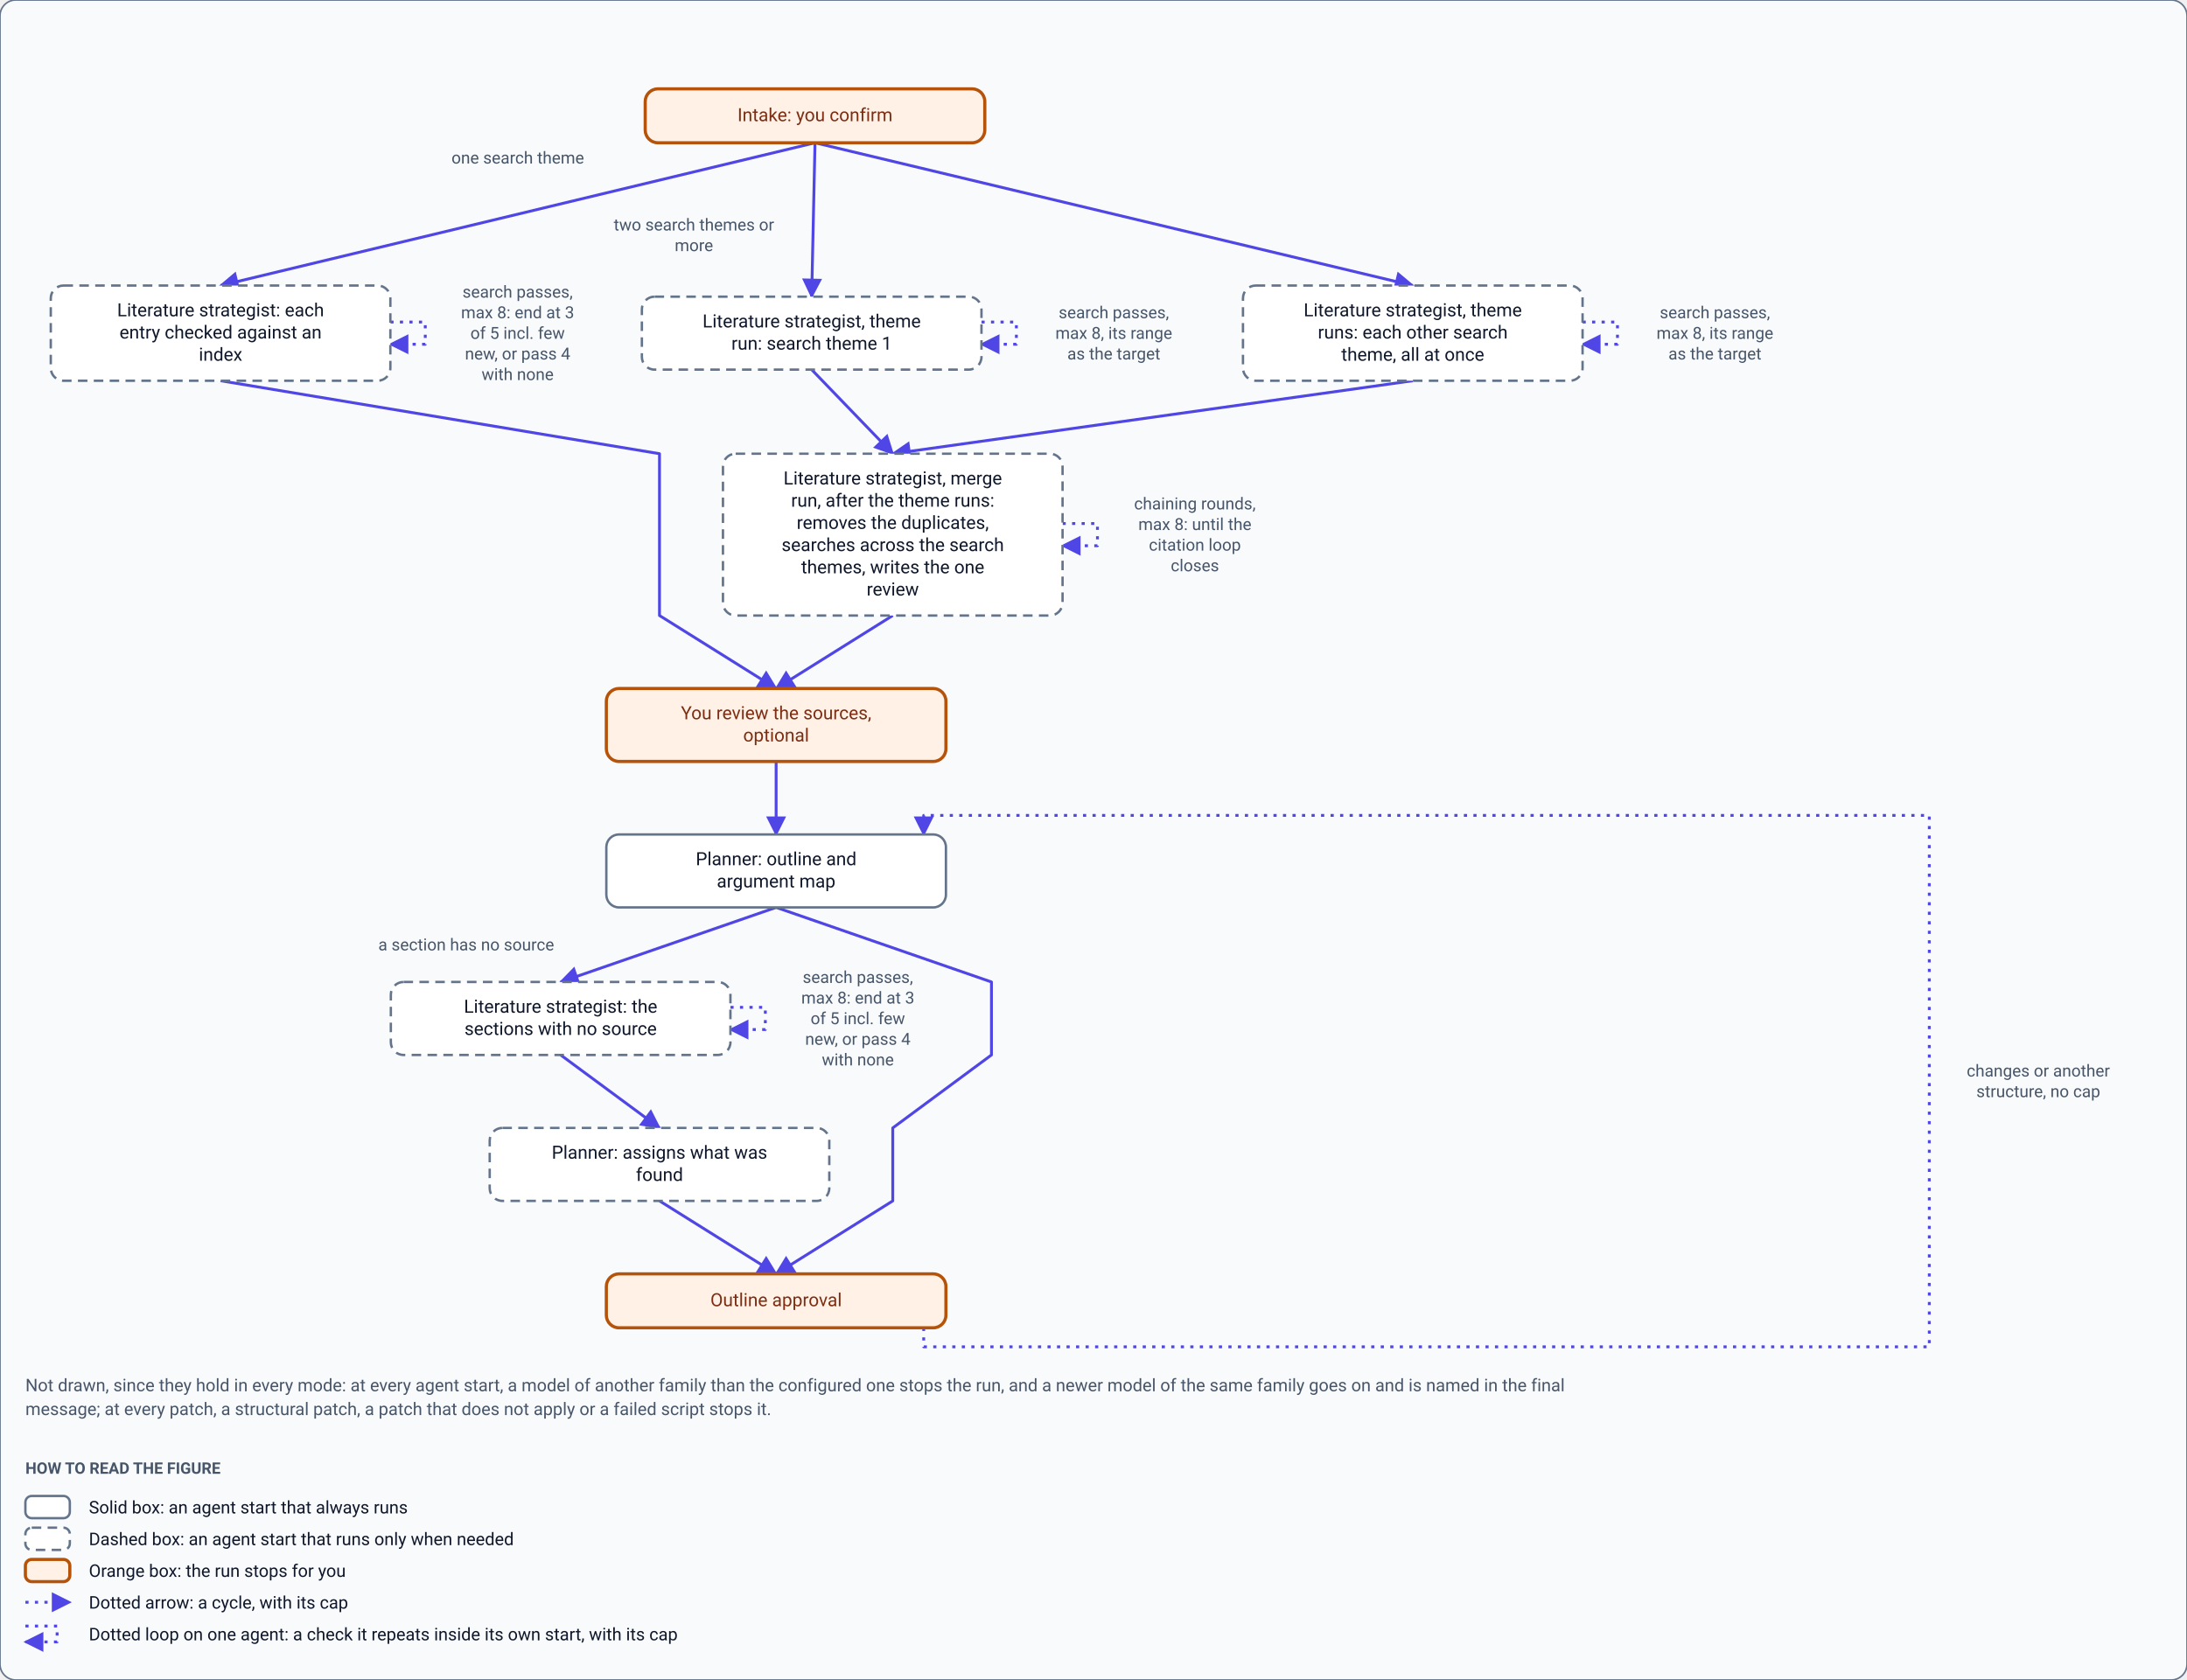
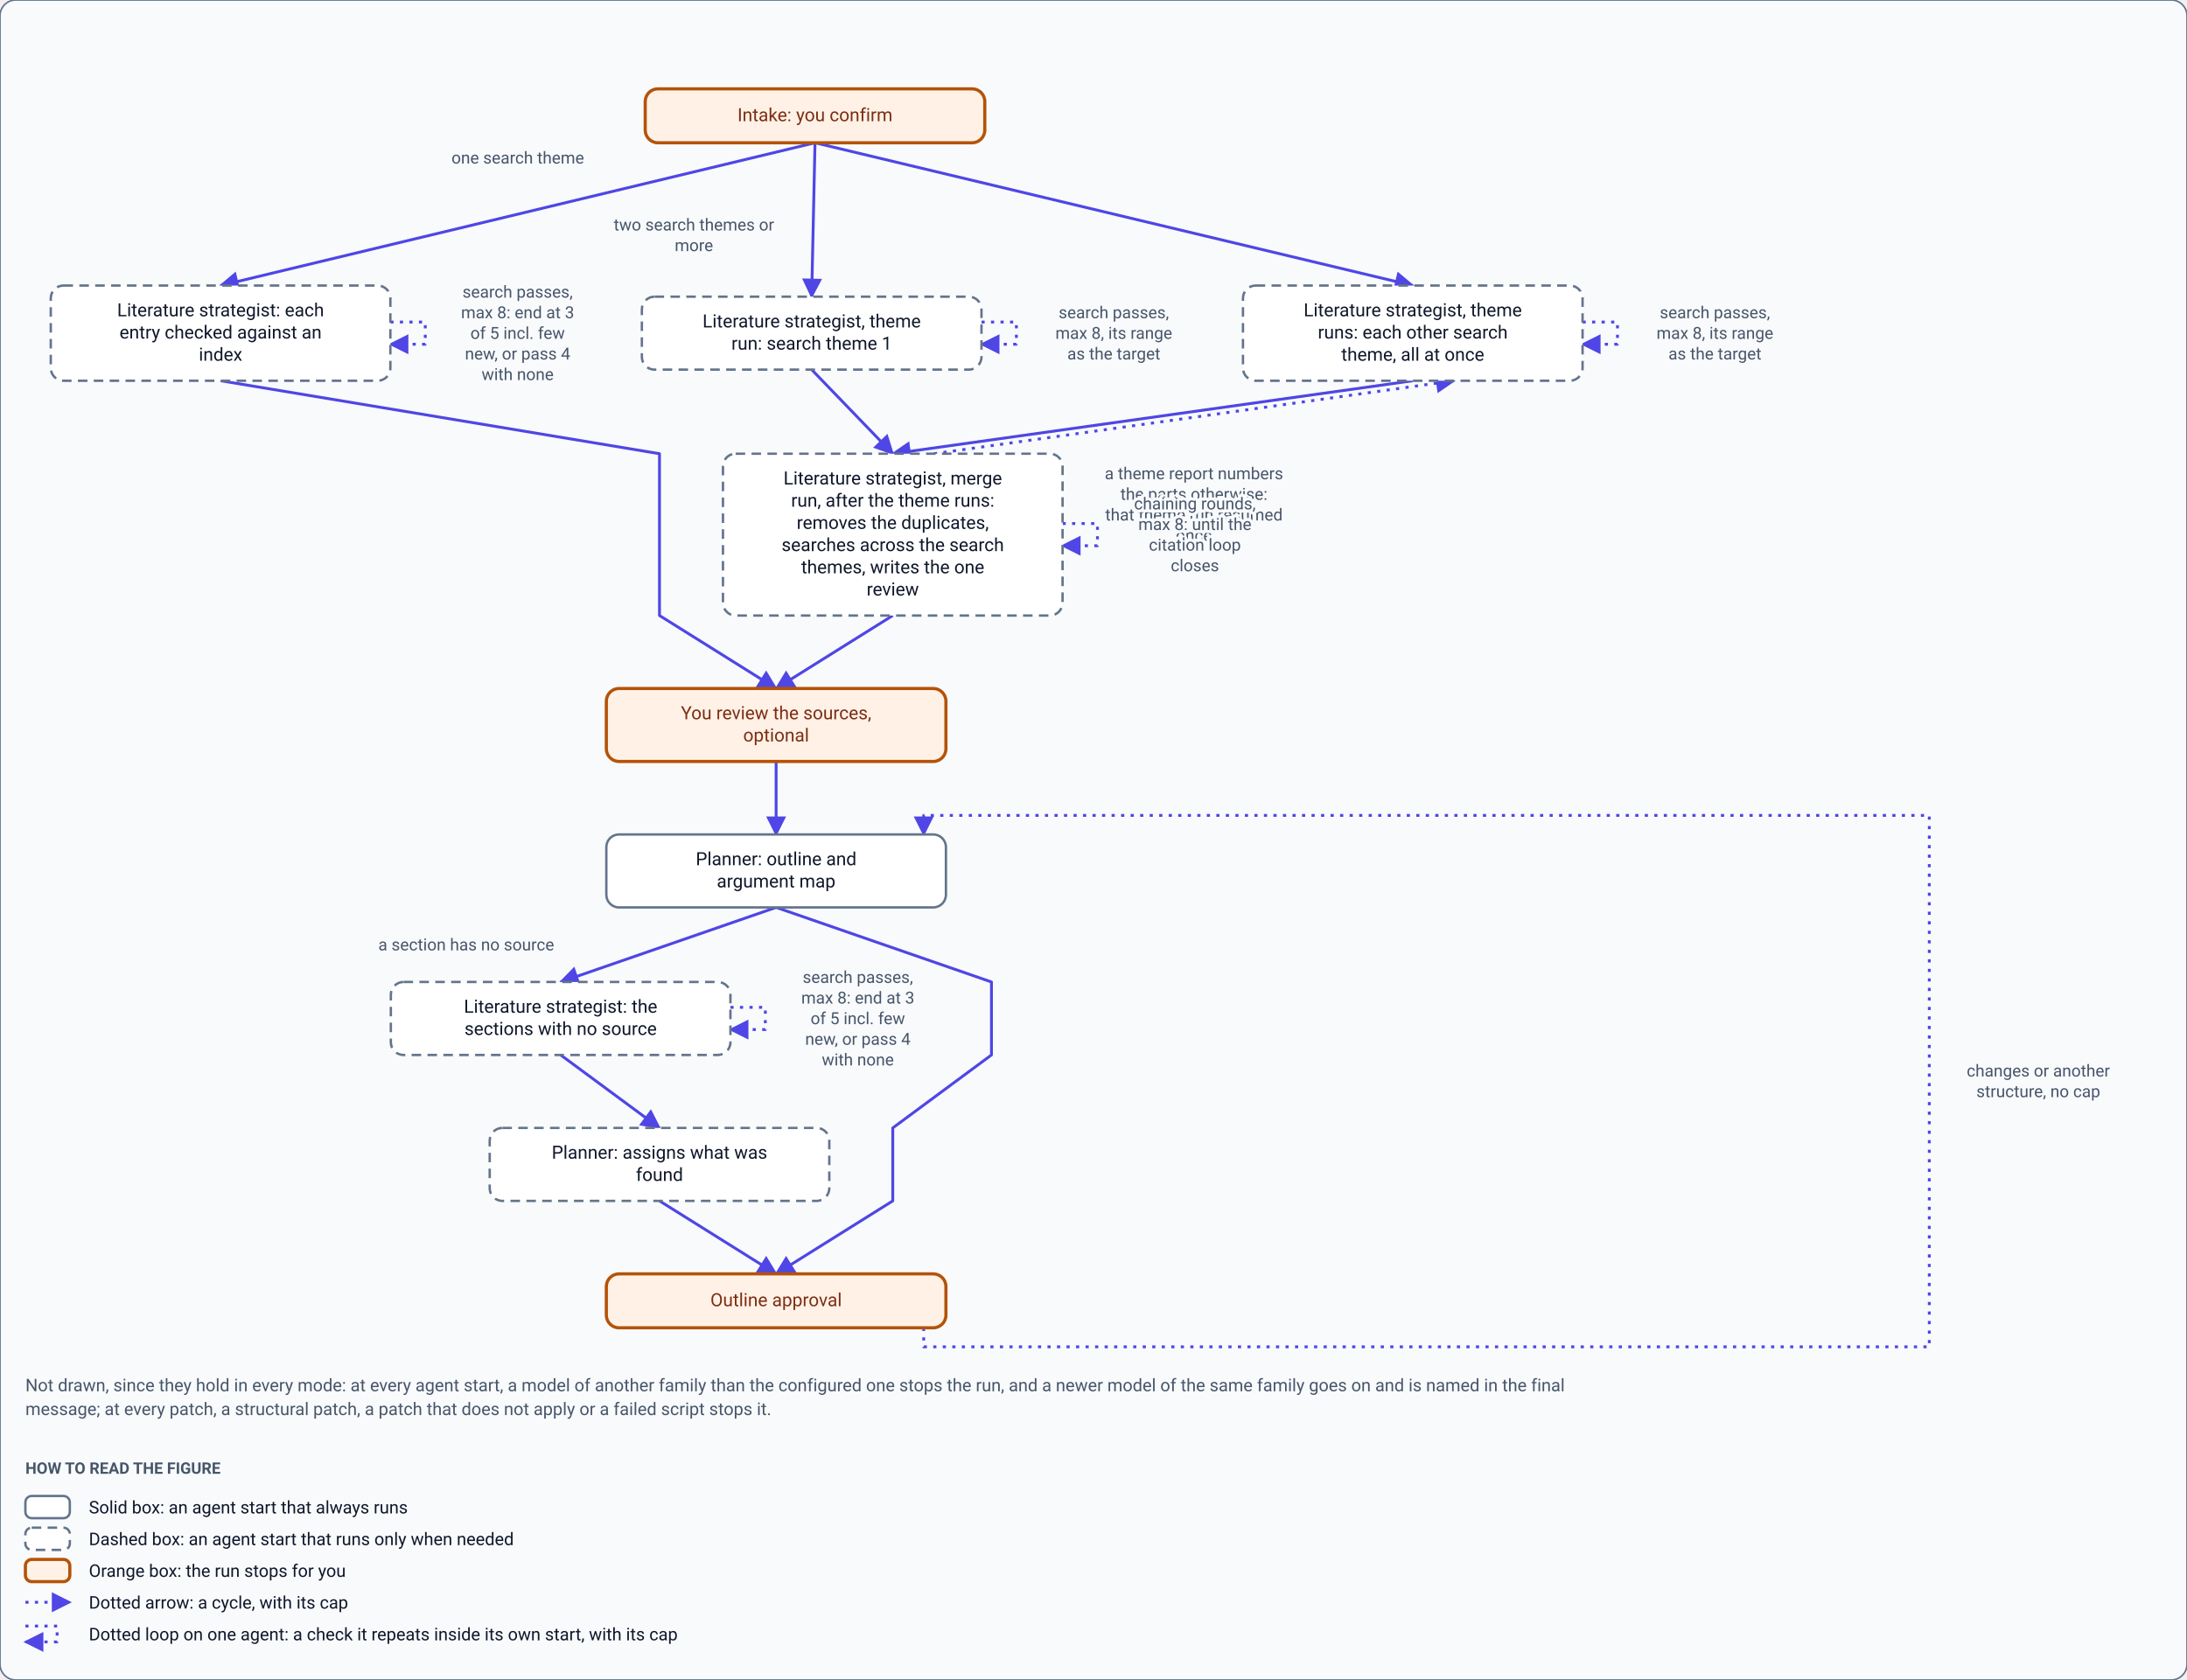
<svg xmlns="http://www.w3.org/2000/svg" viewBox="0 0 1378.2 1059" width="1378.2" height="1059" role="img" aria-label="The outline-only mode of the paper skill. Boxes: Intake: you confirm (stop); Literature strategist: each entry checked against an index (agent, only when needed); Literature strategist, theme run: search theme 1 (agent, only when needed); Literature strategist, theme runs: each other search theme, all at once (agent, only when needed); Literature strategist, merge run, after the theme runs: removes the duplicates, searches across the search themes, writes the one review (agent, only when needed); You review the sources, optional (stop); Planner: outline and argument map (agent); Literature strategist: the sections with no source (agent, only when needed); Planner: assigns what was found (agent, only when needed); Outline approval (stop).">
  <defs>
    <marker id="arrow" viewBox="0 0 10 10" refX="9" refY="5" markerWidth="7" markerHeight="7" orient="auto">
      <path d="M0,0 L10,5 L0,10 z" fill="#4f46e5" />
    </marker>
  </defs>
  <rect x="0" y="0" width="1378.2" height="1059" rx="10" fill="#f8fafc" stroke="#64748b" />
  <path d="M513.6,90 L139,180" fill="none" stroke="#4f46e5" stroke-width="1.8" marker-end="url(#arrow)" stroke-linejoin="round" />
  <path d="M513.6,90 L511.5,187" fill="none" stroke="#4f46e5" stroke-width="1.8" marker-end="url(#arrow)" stroke-linejoin="round" />
  <path d="M513.6,90 L890.3,180" fill="none" stroke="#4f46e5" stroke-width="1.8" marker-end="url(#arrow)" stroke-linejoin="round" />
  <path d="M139,240 L415.6,286 L415.6,388 L489.1,434" fill="none" stroke="#4f46e5" stroke-width="1.8" marker-end="url(#arrow)" stroke-linejoin="round" />
  <path d="M511.5,233 L562.6,286" fill="none" stroke="#4f46e5" stroke-width="1.8" marker-end="url(#arrow)" stroke-linejoin="round" />
  <path d="M890.3,240 L562.6,286" fill="none" stroke="#4f46e5" stroke-width="1.8" marker-end="url(#arrow)" stroke-linejoin="round" />
  <path d="M562.6,388 L489.1,434" fill="none" stroke="#4f46e5" stroke-width="1.8" marker-end="url(#arrow)" stroke-linejoin="round" />
  <path d="M489.1,480 L489.1,526" fill="none" stroke="#4f46e5" stroke-width="1.8" marker-end="url(#arrow)" stroke-linejoin="round" />
  <path d="M489.1,572 L353.3,619" fill="none" stroke="#4f46e5" stroke-width="1.8" marker-end="url(#arrow)" stroke-linejoin="round" />
  <path d="M489.1,572 L624.8,619 L624.8,665 L562.6,711 L562.6,757 L489.1,803" fill="none" stroke="#4f46e5" stroke-width="1.8" marker-end="url(#arrow)" stroke-linejoin="round" />
  <path d="M353.3,665 L415.6,711" fill="none" stroke="#4f46e5" stroke-width="1.8" marker-end="url(#arrow)" stroke-linejoin="round" />
  <path d="M415.6,757 L489.1,803" fill="none" stroke="#4f46e5" stroke-width="1.8" marker-end="url(#arrow)" stroke-linejoin="round" />
+   <path d="M588.6,286 L916.3,240" fill="none" stroke="#4f46e5" stroke-width="1.8" stroke-dasharray="2 4" marker-end="url(#arrow)" stroke-linejoin="round" />
  <path d="M582.1,837 L582.1,849 L1215.8,849 L1215.8,514 L582.1,514 L582.1,526" fill="none" stroke="#4f46e5" stroke-width="1.8" stroke-dasharray="2 4" marker-end="url(#arrow)" stroke-linejoin="round" />
  <path d="M246,203 L268,203 L268,217 L246,217" fill="none" stroke="#4f46e5" stroke-width="1.8" stroke-dasharray="2 4" marker-end="url(#arrow)" stroke-linejoin="round" />
  <path d="M618.5,203 L640.5,203 L640.5,217 L618.5,217" fill="none" stroke="#4f46e5" stroke-width="1.8" stroke-dasharray="2 4" marker-end="url(#arrow)" stroke-linejoin="round" />
  <path d="M997.3,203 L1019.3,203 L1019.3,217 L997.3,217" fill="none" stroke="#4f46e5" stroke-width="1.8" stroke-dasharray="2 4" marker-end="url(#arrow)" stroke-linejoin="round" />
  <path d="M669.6,330 L691.6,330 L691.6,344 L669.6,344" fill="none" stroke="#4f46e5" stroke-width="1.8" stroke-dasharray="2 4" marker-end="url(#arrow)" stroke-linejoin="round" />
  <path d="M460.3,635 L482.3,635 L482.3,649 L460.3,649" fill="none" stroke="#4f46e5" stroke-width="1.8" stroke-dasharray="2 4" marker-end="url(#arrow)" stroke-linejoin="round" />
  <rect x="406.6" y="56" width="214" height="34" rx="8" fill="#fff1e6" stroke="#b45309" stroke-width="2" />
  <text x="513.6" y="76.4" font-family="ui-sans-serif, -apple-system, 'Segoe UI', Roboto, Helvetica, Arial, sans-serif" font-size="11.5" fill="#7c2d12" font-weight="400" text-anchor="middle">Intake: you confirm</text>
  <rect x="32" y="180" width="214" height="60" rx="8" fill="#ffffff" stroke="#64748b" stroke-width="1.5" stroke-dasharray="6 4" />
  <text x="139" y="199.4" font-family="ui-sans-serif, -apple-system, 'Segoe UI', Roboto, Helvetica, Arial, sans-serif" font-size="11.5" fill="#0f172a" font-weight="400" text-anchor="middle">Literature strategist: each</text>
  <text x="139" y="213.4" font-family="ui-sans-serif, -apple-system, 'Segoe UI', Roboto, Helvetica, Arial, sans-serif" font-size="11.5" fill="#0f172a" font-weight="400" text-anchor="middle">entry checked against an</text>
  <text x="139" y="227.4" font-family="ui-sans-serif, -apple-system, 'Segoe UI', Roboto, Helvetica, Arial, sans-serif" font-size="11.5" fill="#0f172a" font-weight="400" text-anchor="middle">index</text>
  <rect x="404.5" y="187" width="214" height="46" rx="8" fill="#ffffff" stroke="#64748b" stroke-width="1.5" stroke-dasharray="6 4" />
  <text x="511.5" y="206.4" font-family="ui-sans-serif, -apple-system, 'Segoe UI', Roboto, Helvetica, Arial, sans-serif" font-size="11.5" fill="#0f172a" font-weight="400" text-anchor="middle">Literature strategist, theme</text>
  <text x="511.5" y="220.4" font-family="ui-sans-serif, -apple-system, 'Segoe UI', Roboto, Helvetica, Arial, sans-serif" font-size="11.5" fill="#0f172a" font-weight="400" text-anchor="middle">run: search theme 1</text>
  <rect x="783.3" y="180" width="214" height="60" rx="8" fill="#ffffff" stroke="#64748b" stroke-width="1.5" stroke-dasharray="6 4" />
  <text x="890.3" y="199.4" font-family="ui-sans-serif, -apple-system, 'Segoe UI', Roboto, Helvetica, Arial, sans-serif" font-size="11.5" fill="#0f172a" font-weight="400" text-anchor="middle">Literature strategist, theme</text>
  <text x="890.3" y="213.4" font-family="ui-sans-serif, -apple-system, 'Segoe UI', Roboto, Helvetica, Arial, sans-serif" font-size="11.5" fill="#0f172a" font-weight="400" text-anchor="middle">runs: each other search</text>
  <text x="890.3" y="227.4" font-family="ui-sans-serif, -apple-system, 'Segoe UI', Roboto, Helvetica, Arial, sans-serif" font-size="11.5" fill="#0f172a" font-weight="400" text-anchor="middle">theme, all at once</text>
  <rect x="455.6" y="286" width="214" height="102" rx="8" fill="#ffffff" stroke="#64748b" stroke-width="1.5" stroke-dasharray="6 4" />
  <text x="562.6" y="305.4" font-family="ui-sans-serif, -apple-system, 'Segoe UI', Roboto, Helvetica, Arial, sans-serif" font-size="11.5" fill="#0f172a" font-weight="400" text-anchor="middle">Literature strategist, merge</text>
  <text x="562.6" y="319.4" font-family="ui-sans-serif, -apple-system, 'Segoe UI', Roboto, Helvetica, Arial, sans-serif" font-size="11.5" fill="#0f172a" font-weight="400" text-anchor="middle">run, after the theme runs:</text>
  <text x="562.6" y="333.4" font-family="ui-sans-serif, -apple-system, 'Segoe UI', Roboto, Helvetica, Arial, sans-serif" font-size="11.5" fill="#0f172a" font-weight="400" text-anchor="middle">removes the duplicates,</text>
  <text x="562.6" y="347.4" font-family="ui-sans-serif, -apple-system, 'Segoe UI', Roboto, Helvetica, Arial, sans-serif" font-size="11.5" fill="#0f172a" font-weight="400" text-anchor="middle">searches across the search</text>
  <text x="562.6" y="361.4" font-family="ui-sans-serif, -apple-system, 'Segoe UI', Roboto, Helvetica, Arial, sans-serif" font-size="11.5" fill="#0f172a" font-weight="400" text-anchor="middle">themes, writes the one</text>
  <text x="562.6" y="375.4" font-family="ui-sans-serif, -apple-system, 'Segoe UI', Roboto, Helvetica, Arial, sans-serif" font-size="11.5" fill="#0f172a" font-weight="400" text-anchor="middle">review</text>
  <rect x="382.1" y="434" width="214" height="46" rx="8" fill="#fff1e6" stroke="#b45309" stroke-width="2" />
  <text x="489.1" y="453.4" font-family="ui-sans-serif, -apple-system, 'Segoe UI', Roboto, Helvetica, Arial, sans-serif" font-size="11.5" fill="#7c2d12" font-weight="400" text-anchor="middle">You review the sources,</text>
  <text x="489.1" y="467.4" font-family="ui-sans-serif, -apple-system, 'Segoe UI', Roboto, Helvetica, Arial, sans-serif" font-size="11.5" fill="#7c2d12" font-weight="400" text-anchor="middle">optional</text>
  <rect x="382.1" y="526" width="214" height="46" rx="8" fill="#ffffff" stroke="#64748b" stroke-width="1.5" />
  <text x="489.1" y="545.4" font-family="ui-sans-serif, -apple-system, 'Segoe UI', Roboto, Helvetica, Arial, sans-serif" font-size="11.5" fill="#0f172a" font-weight="400" text-anchor="middle">Planner: outline and</text>
  <text x="489.1" y="559.4" font-family="ui-sans-serif, -apple-system, 'Segoe UI', Roboto, Helvetica, Arial, sans-serif" font-size="11.5" fill="#0f172a" font-weight="400" text-anchor="middle">argument map</text>
  <rect x="246.3" y="619" width="214" height="46" rx="8" fill="#ffffff" stroke="#64748b" stroke-width="1.5" stroke-dasharray="6 4" />
  <text x="353.3" y="638.4" font-family="ui-sans-serif, -apple-system, 'Segoe UI', Roboto, Helvetica, Arial, sans-serif" font-size="11.5" fill="#0f172a" font-weight="400" text-anchor="middle">Literature strategist: the</text>
  <text x="353.3" y="652.4" font-family="ui-sans-serif, -apple-system, 'Segoe UI', Roboto, Helvetica, Arial, sans-serif" font-size="11.5" fill="#0f172a" font-weight="400" text-anchor="middle">sections with no source</text>
  <rect x="308.6" y="711" width="214" height="46" rx="8" fill="#ffffff" stroke="#64748b" stroke-width="1.5" stroke-dasharray="6 4" />
  <text x="415.6" y="730.4" font-family="ui-sans-serif, -apple-system, 'Segoe UI', Roboto, Helvetica, Arial, sans-serif" font-size="11.5" fill="#0f172a" font-weight="400" text-anchor="middle">Planner: assigns what was</text>
  <text x="415.6" y="744.4" font-family="ui-sans-serif, -apple-system, 'Segoe UI', Roboto, Helvetica, Arial, sans-serif" font-size="11.5" fill="#0f172a" font-weight="400" text-anchor="middle">found</text>
  <rect x="382.1" y="803" width="214" height="34" rx="8" fill="#fff1e6" stroke="#b45309" stroke-width="2" />
  <text x="489.1" y="823.4" font-family="ui-sans-serif, -apple-system, 'Segoe UI', Roboto, Helvetica, Arial, sans-serif" font-size="11.5" fill="#7c2d12" font-weight="400" text-anchor="middle">Outline approval</text>
  <text x="326.3" y="103.1" font-family="ui-sans-serif, -apple-system, 'Segoe UI', Roboto, Helvetica, Arial, sans-serif" font-size="10.5" fill="#475569" font-weight="400" text-anchor="middle" stroke="#f8fafc" stroke-width="4" stroke-linejoin="round" paint-order="stroke">one search theme</text>
  <text x="437.3" y="145.3" font-family="ui-sans-serif, -apple-system, 'Segoe UI', Roboto, Helvetica, Arial, sans-serif" font-size="10.5" fill="#475569" font-weight="400" text-anchor="middle" stroke="#f8fafc" stroke-width="4" stroke-linejoin="round" paint-order="stroke">two search themes or</text>
  <text x="437.3" y="158.3" font-family="ui-sans-serif, -apple-system, 'Segoe UI', Roboto, Helvetica, Arial, sans-serif" font-size="10.5" fill="#475569" font-weight="400" text-anchor="middle" stroke="#f8fafc" stroke-width="4" stroke-linejoin="round" paint-order="stroke">more</text>
  <text x="293.8" y="599.1" font-family="ui-sans-serif, -apple-system, 'Segoe UI', Roboto, Helvetica, Arial, sans-serif" font-size="10.5" fill="#475569" font-weight="400" text-anchor="middle" stroke="#f8fafc" stroke-width="4" stroke-linejoin="round" paint-order="stroke">a section has no source</text>
+   <text x="752.4" y="302.1" font-family="ui-sans-serif, -apple-system, 'Segoe UI', Roboto, Helvetica, Arial, sans-serif" font-size="10.5" fill="#475569" font-weight="400" text-anchor="middle" stroke="#f8fafc" stroke-width="4" stroke-linejoin="round" paint-order="stroke">a theme report numbers</text>
+   <text x="752.4" y="315.1" font-family="ui-sans-serif, -apple-system, 'Segoe UI', Roboto, Helvetica, Arial, sans-serif" font-size="10.5" fill="#475569" font-weight="400" text-anchor="middle" stroke="#f8fafc" stroke-width="4" stroke-linejoin="round" paint-order="stroke">the parts otherwise:</text>
+   <text x="752.4" y="328.1" font-family="ui-sans-serif, -apple-system, 'Segoe UI', Roboto, Helvetica, Arial, sans-serif" font-size="10.5" fill="#475569" font-weight="400" text-anchor="middle" stroke="#f8fafc" stroke-width="4" stroke-linejoin="round" paint-order="stroke">that theme run resumed</text>
+   <text x="752.4" y="341.1" font-family="ui-sans-serif, -apple-system, 'Segoe UI', Roboto, Helvetica, Arial, sans-serif" font-size="10.5" fill="#475569" font-weight="400" text-anchor="middle" stroke="#f8fafc" stroke-width="4" stroke-linejoin="round" paint-order="stroke">once</text>
  <text x="1284.5" y="678.6" font-family="ui-sans-serif, -apple-system, 'Segoe UI', Roboto, Helvetica, Arial, sans-serif" font-size="10.5" fill="#475569" font-weight="400" text-anchor="middle" stroke="#f8fafc" stroke-width="4" stroke-linejoin="round" paint-order="stroke">changes or another</text>
  <text x="1284.5" y="691.6" font-family="ui-sans-serif, -apple-system, 'Segoe UI', Roboto, Helvetica, Arial, sans-serif" font-size="10.5" fill="#475569" font-weight="400" text-anchor="middle" stroke="#f8fafc" stroke-width="4" stroke-linejoin="round" paint-order="stroke">structure, no cap</text>
  <text x="326.2" y="187.6" font-family="ui-sans-serif, -apple-system, 'Segoe UI', Roboto, Helvetica, Arial, sans-serif" font-size="10.5" fill="#475569" font-weight="400" text-anchor="middle" stroke="#f8fafc" stroke-width="4" stroke-linejoin="round" paint-order="stroke">search passes,</text>
  <text x="326.2" y="200.6" font-family="ui-sans-serif, -apple-system, 'Segoe UI', Roboto, Helvetica, Arial, sans-serif" font-size="10.5" fill="#475569" font-weight="400" text-anchor="middle" stroke="#f8fafc" stroke-width="4" stroke-linejoin="round" paint-order="stroke">max 8: end at 3</text>
  <text x="326.2" y="213.6" font-family="ui-sans-serif, -apple-system, 'Segoe UI', Roboto, Helvetica, Arial, sans-serif" font-size="10.5" fill="#475569" font-weight="400" text-anchor="middle" stroke="#f8fafc" stroke-width="4" stroke-linejoin="round" paint-order="stroke">of 5 incl. few</text>
  <text x="326.2" y="226.6" font-family="ui-sans-serif, -apple-system, 'Segoe UI', Roboto, Helvetica, Arial, sans-serif" font-size="10.5" fill="#475569" font-weight="400" text-anchor="middle" stroke="#f8fafc" stroke-width="4" stroke-linejoin="round" paint-order="stroke">new, or pass 4</text>
  <text x="326.2" y="239.6" font-family="ui-sans-serif, -apple-system, 'Segoe UI', Roboto, Helvetica, Arial, sans-serif" font-size="10.5" fill="#475569" font-weight="400" text-anchor="middle" stroke="#f8fafc" stroke-width="4" stroke-linejoin="round" paint-order="stroke">with none</text>
  <text x="701.9" y="200.6" font-family="ui-sans-serif, -apple-system, 'Segoe UI', Roboto, Helvetica, Arial, sans-serif" font-size="10.5" fill="#475569" font-weight="400" text-anchor="middle" stroke="#f8fafc" stroke-width="4" stroke-linejoin="round" paint-order="stroke">search passes,</text>
  <text x="701.9" y="213.6" font-family="ui-sans-serif, -apple-system, 'Segoe UI', Roboto, Helvetica, Arial, sans-serif" font-size="10.5" fill="#475569" font-weight="400" text-anchor="middle" stroke="#f8fafc" stroke-width="4" stroke-linejoin="round" paint-order="stroke">max 8, its range</text>
  <text x="701.9" y="226.6" font-family="ui-sans-serif, -apple-system, 'Segoe UI', Roboto, Helvetica, Arial, sans-serif" font-size="10.5" fill="#475569" font-weight="400" text-anchor="middle" stroke="#f8fafc" stroke-width="4" stroke-linejoin="round" paint-order="stroke">as the target</text>
  <text x="1080.7" y="200.6" font-family="ui-sans-serif, -apple-system, 'Segoe UI', Roboto, Helvetica, Arial, sans-serif" font-size="10.5" fill="#475569" font-weight="400" text-anchor="middle" stroke="#f8fafc" stroke-width="4" stroke-linejoin="round" paint-order="stroke">search passes,</text>
  <text x="1080.7" y="213.6" font-family="ui-sans-serif, -apple-system, 'Segoe UI', Roboto, Helvetica, Arial, sans-serif" font-size="10.5" fill="#475569" font-weight="400" text-anchor="middle" stroke="#f8fafc" stroke-width="4" stroke-linejoin="round" paint-order="stroke">max 8, its range</text>
  <text x="1080.7" y="226.6" font-family="ui-sans-serif, -apple-system, 'Segoe UI', Roboto, Helvetica, Arial, sans-serif" font-size="10.5" fill="#475569" font-weight="400" text-anchor="middle" stroke="#f8fafc" stroke-width="4" stroke-linejoin="round" paint-order="stroke">as the target</text>
  <text x="753" y="321.1" font-family="ui-sans-serif, -apple-system, 'Segoe UI', Roboto, Helvetica, Arial, sans-serif" font-size="10.5" fill="#475569" font-weight="400" text-anchor="middle" stroke="#f8fafc" stroke-width="4" stroke-linejoin="round" paint-order="stroke">chaining rounds,</text>
  <text x="753" y="334.1" font-family="ui-sans-serif, -apple-system, 'Segoe UI', Roboto, Helvetica, Arial, sans-serif" font-size="10.5" fill="#475569" font-weight="400" text-anchor="middle" stroke="#f8fafc" stroke-width="4" stroke-linejoin="round" paint-order="stroke">max 8: until the</text>
  <text x="753" y="347.1" font-family="ui-sans-serif, -apple-system, 'Segoe UI', Roboto, Helvetica, Arial, sans-serif" font-size="10.5" fill="#475569" font-weight="400" text-anchor="middle" stroke="#f8fafc" stroke-width="4" stroke-linejoin="round" paint-order="stroke">citation loop</text>
  <text x="753" y="360.1" font-family="ui-sans-serif, -apple-system, 'Segoe UI', Roboto, Helvetica, Arial, sans-serif" font-size="10.5" fill="#475569" font-weight="400" text-anchor="middle" stroke="#f8fafc" stroke-width="4" stroke-linejoin="round" paint-order="stroke">closes</text>
  <text x="540.6" y="619.6" font-family="ui-sans-serif, -apple-system, 'Segoe UI', Roboto, Helvetica, Arial, sans-serif" font-size="10.5" fill="#475569" font-weight="400" text-anchor="middle" stroke="#f8fafc" stroke-width="4" stroke-linejoin="round" paint-order="stroke">search passes,</text>
  <text x="540.6" y="632.6" font-family="ui-sans-serif, -apple-system, 'Segoe UI', Roboto, Helvetica, Arial, sans-serif" font-size="10.5" fill="#475569" font-weight="400" text-anchor="middle" stroke="#f8fafc" stroke-width="4" stroke-linejoin="round" paint-order="stroke">max 8: end at 3</text>
  <text x="540.6" y="645.6" font-family="ui-sans-serif, -apple-system, 'Segoe UI', Roboto, Helvetica, Arial, sans-serif" font-size="10.5" fill="#475569" font-weight="400" text-anchor="middle" stroke="#f8fafc" stroke-width="4" stroke-linejoin="round" paint-order="stroke">of 5 incl. few</text>
  <text x="540.6" y="658.6" font-family="ui-sans-serif, -apple-system, 'Segoe UI', Roboto, Helvetica, Arial, sans-serif" font-size="10.5" fill="#475569" font-weight="400" text-anchor="middle" stroke="#f8fafc" stroke-width="4" stroke-linejoin="round" paint-order="stroke">new, or pass 4</text>
  <text x="540.6" y="671.6" font-family="ui-sans-serif, -apple-system, 'Segoe UI', Roboto, Helvetica, Arial, sans-serif" font-size="10.5" fill="#475569" font-weight="400" text-anchor="middle" stroke="#f8fafc" stroke-width="4" stroke-linejoin="round" paint-order="stroke">with none</text>
  <text x="16" y="877" font-family="ui-sans-serif, -apple-system, 'Segoe UI', Roboto, Helvetica, Arial, sans-serif" font-size="11" fill="#475569" font-weight="400" text-anchor="start">Not drawn, since they hold in every mode: at every agent start, a model of another family than the configured one stops the run, and a newer model of the same family goes on and is named in the final</text>
  <text x="16" y="892" font-family="ui-sans-serif, -apple-system, 'Segoe UI', Roboto, Helvetica, Arial, sans-serif" font-size="11" fill="#475569" font-weight="400" text-anchor="start">message; at every patch, a structural patch, a patch that does not apply or a failed script stops it.</text>
  <text x="16" y="929" font-family="ui-sans-serif, -apple-system, 'Segoe UI', Roboto, Helvetica, Arial, sans-serif" font-size="10" fill="#475569" font-weight="700" text-anchor="start">HOW TO READ THE FIGURE</text>
  <rect x="16" y="943" width="28" height="14" rx="4" fill="#ffffff" stroke="#64748b" stroke-width="1.5" />
  <text x="56" y="954" font-family="ui-sans-serif, -apple-system, 'Segoe UI', Roboto, Helvetica, Arial, sans-serif" font-size="11" fill="#0f172a" font-weight="400" text-anchor="start">Solid box: an agent start that always runs</text>
  <rect x="16" y="963" width="28" height="14" rx="4" fill="#ffffff" stroke="#64748b" stroke-width="1.5" stroke-dasharray="6 4" />
  <text x="56" y="974" font-family="ui-sans-serif, -apple-system, 'Segoe UI', Roboto, Helvetica, Arial, sans-serif" font-size="11" fill="#0f172a" font-weight="400" text-anchor="start">Dashed box: an agent start that runs only when needed</text>
  <rect x="16" y="983" width="28" height="14" rx="4" fill="#fff1e6" stroke="#b45309" stroke-width="2" />
  <text x="56" y="994" font-family="ui-sans-serif, -apple-system, 'Segoe UI', Roboto, Helvetica, Arial, sans-serif" font-size="11" fill="#0f172a" font-weight="400" text-anchor="start">Orange box: the run stops for you</text>
  <path d="M16,1010 L44,1010" fill="none" stroke="#4f46e5" stroke-width="1.8" stroke-dasharray="2 4" marker-end="url(#arrow)" stroke-linejoin="round" />
  <text x="56" y="1014" font-family="ui-sans-serif, -apple-system, 'Segoe UI', Roboto, Helvetica, Arial, sans-serif" font-size="11" fill="#0f172a" font-weight="400" text-anchor="start">Dotted arrow: a cycle, with its cap</text>
  <path d="M16,1025 L36,1025 L36,1035 L16,1035" fill="none" stroke="#4f46e5" stroke-width="1.8" stroke-dasharray="2 4" marker-end="url(#arrow)" stroke-linejoin="round" />
  <text x="56" y="1034" font-family="ui-sans-serif, -apple-system, 'Segoe UI', Roboto, Helvetica, Arial, sans-serif" font-size="11" fill="#0f172a" font-weight="400" text-anchor="start">Dotted loop on one agent: a check it repeats inside its own start, with its cap</text>
</svg>
